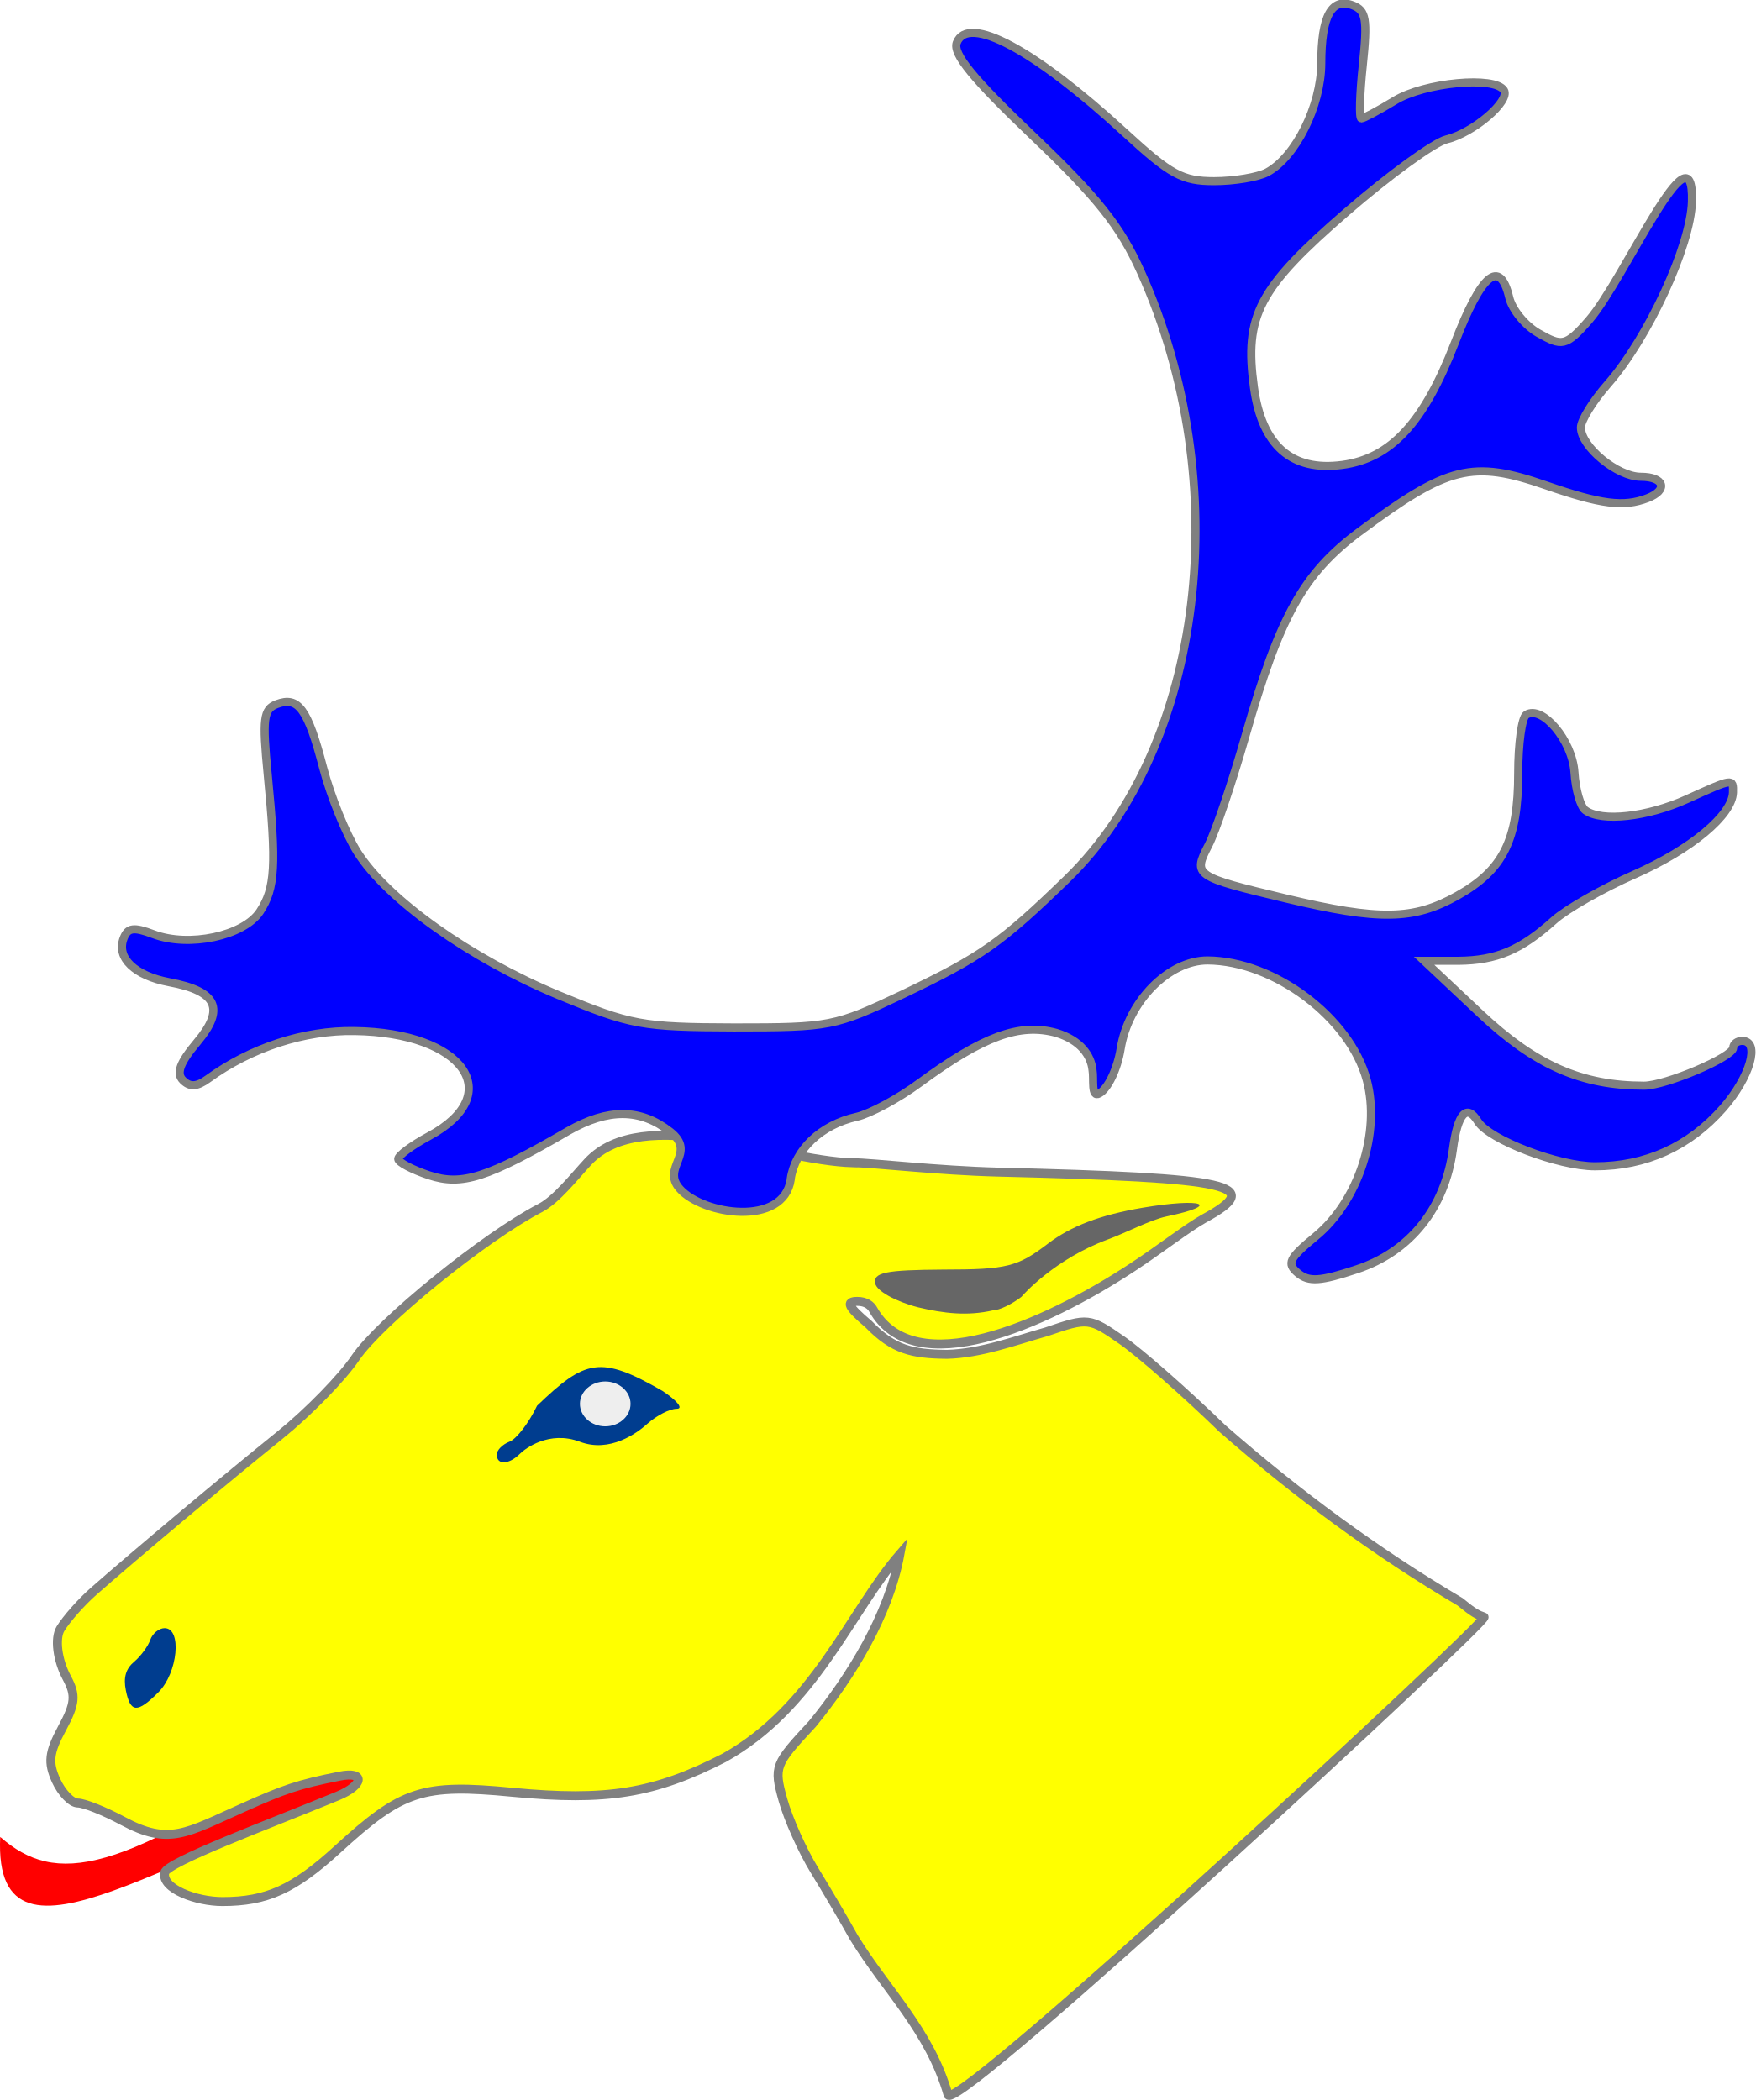
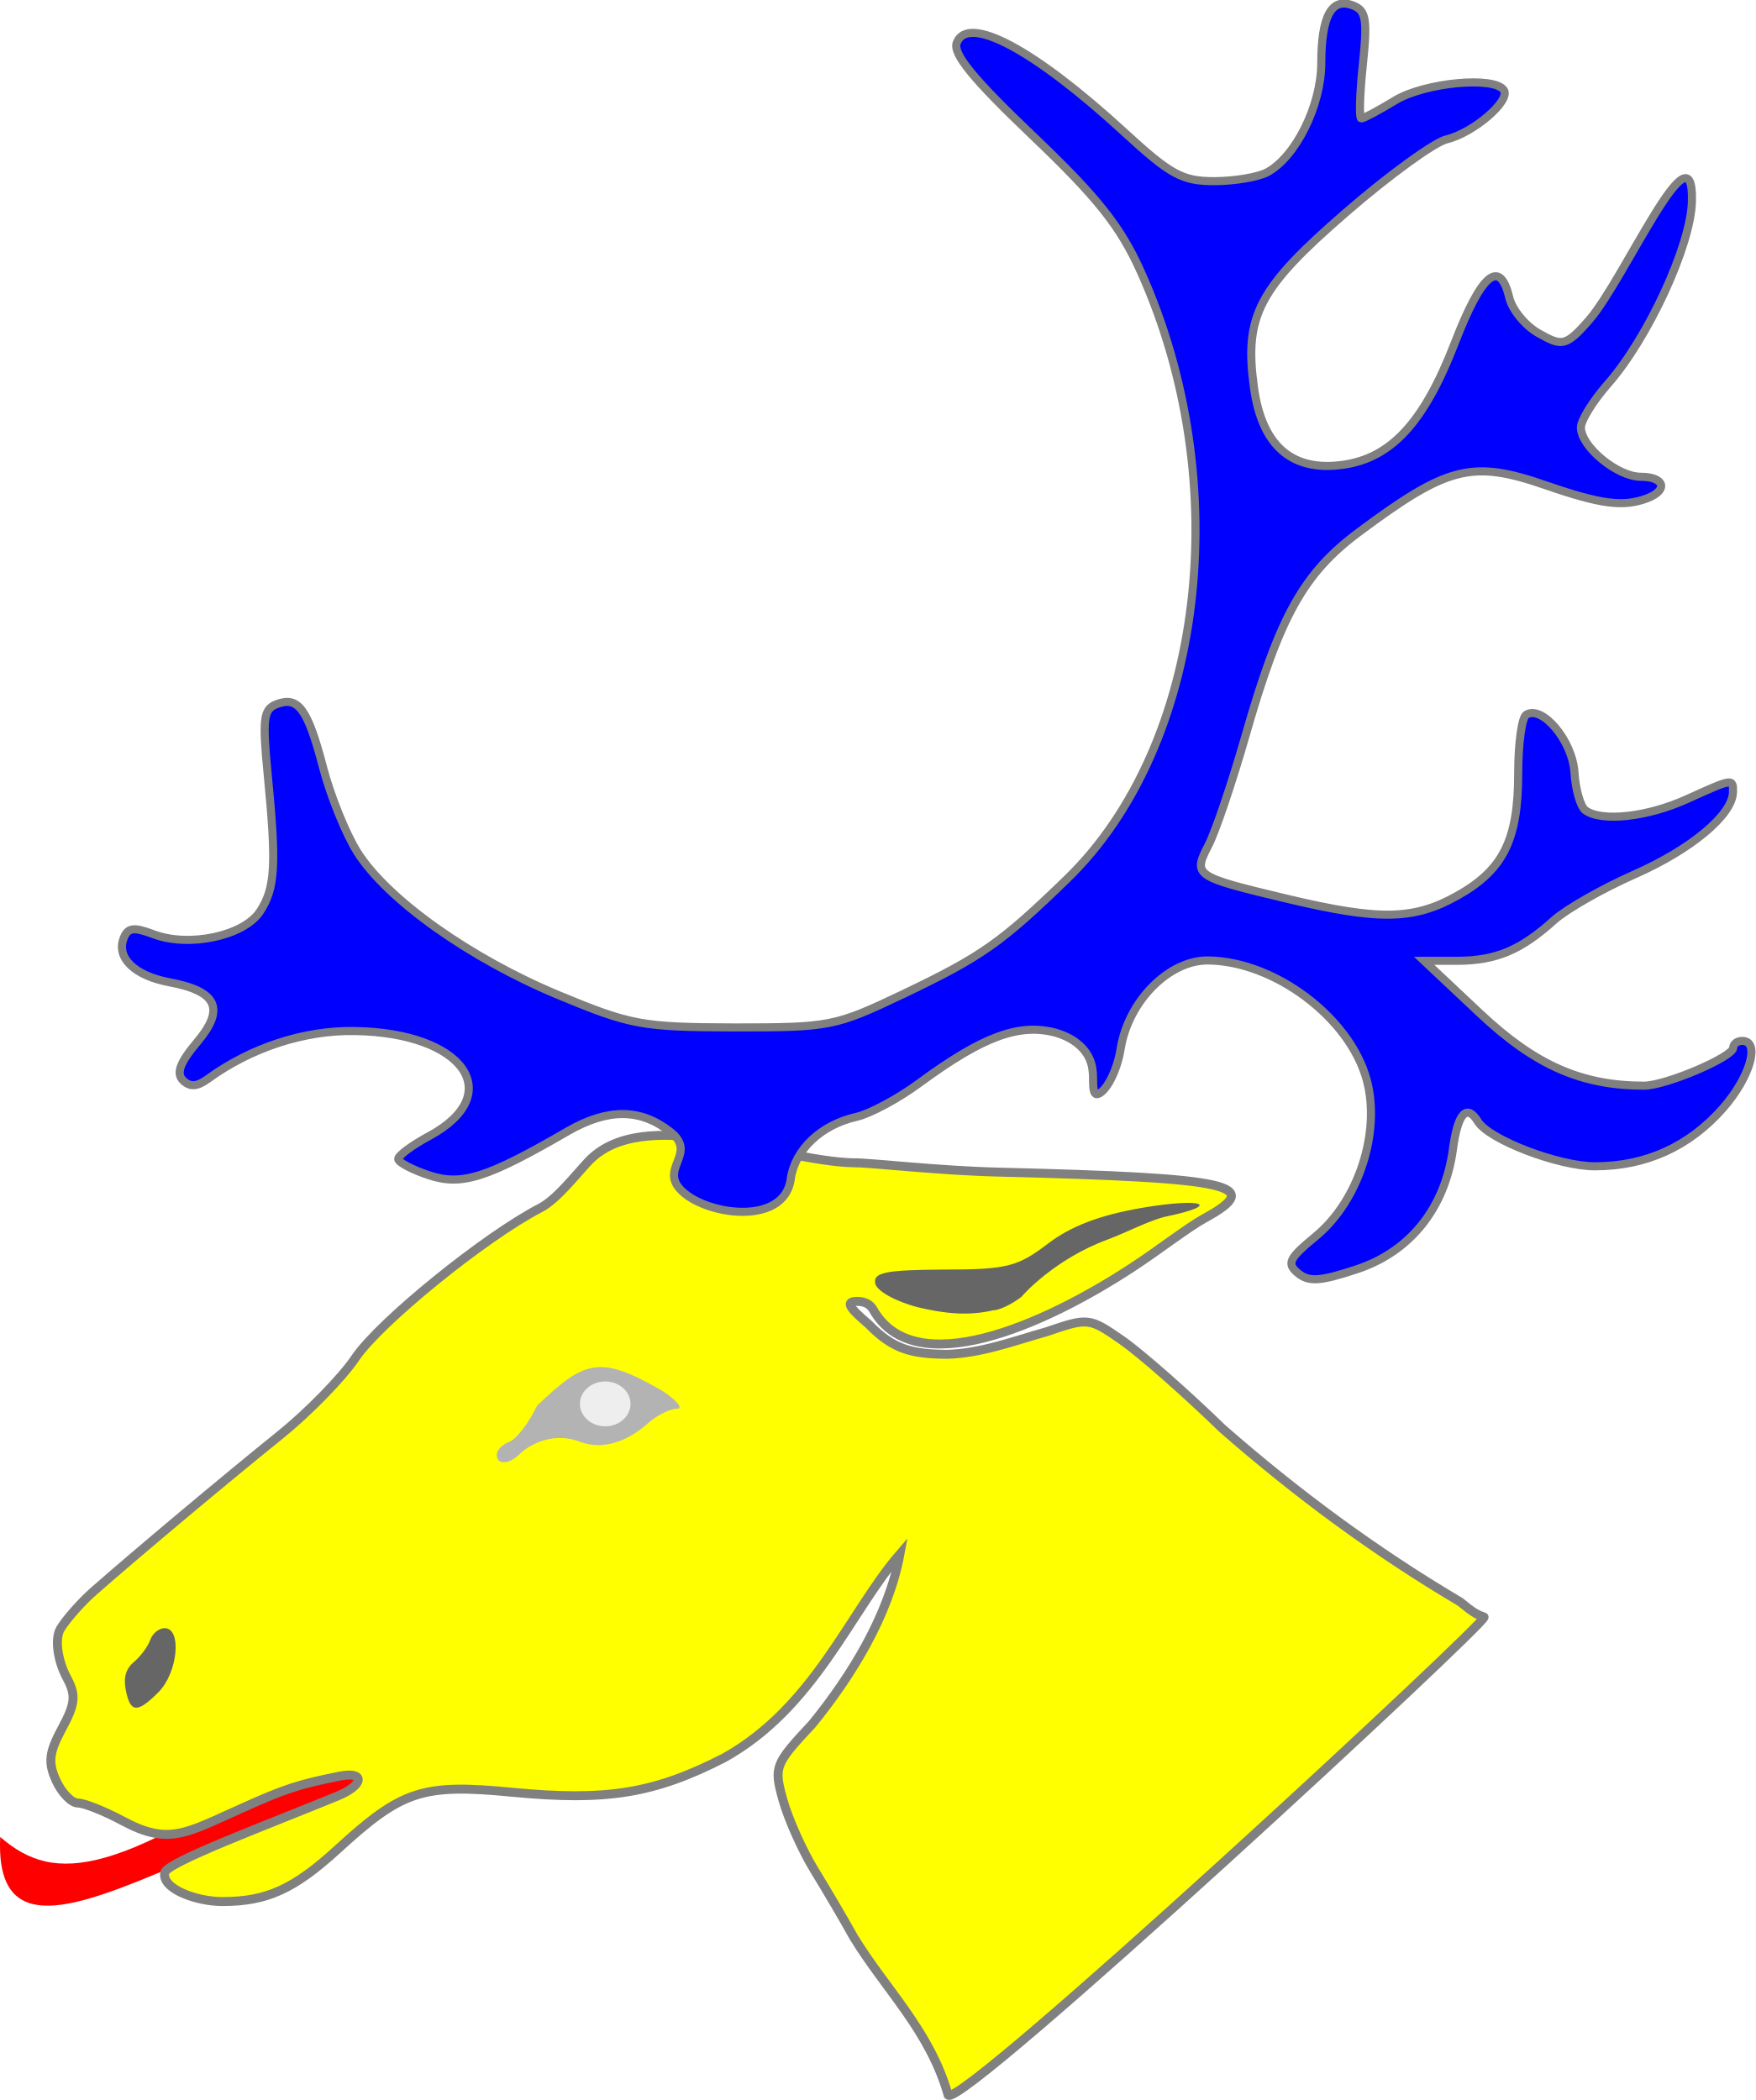
<svg xmlns="http://www.w3.org/2000/svg" id="svg4166" height="129.69" width="108.39" version="1.0">
+   <defs id="defs17" />
  <g id="body" transform="matrix(0.55321,0,0,0.55321,-19.222,-17.665)">
    <g style="fill:#ff0000" id="langued">
      <path d="m 71.294,225.23 c -23.39,16.39 -30.341,17.13 -36.525,11.77 -0.843,17.87 21.307,-0.65 40.036,-3.87 0,0 6.145,-7.9 -3.511,-7.9 z" id="path2825" style="fill:#ff0000" />
    </g>
    <path style="fill:#ffff00;stroke:#808080" id="path1875" d="m 129.94,161.73 c 2.1,0 9.38,0.88 16.25,1.05 26.23,0.64 29.8,1.44 22.96,5.17 -1.77,0.97 -5.19,3.61 -7.94,5.41 -10.11,6.65 -24.46,12.88 -29.02,4.75 -0.24,-0.44 -0.79,-0.9 -1.75,-0.9 -1.34,0 -1.05,0.6 1.25,2.55 2.77,2.86 4.88,3.32 8.75,3.36 3.78,-0.1 7.51,-1.5 11.11,-2.52 4.66,-1.59 4.77,-1.58 8.43,0.96 2.04,1.42 7.08,5.85 11.21,9.86 8.29,7.26 17.06,13.74 26.5,19.32 1.57,1.29 1.95,1.45 2.69,1.71 0.73,0.26 -58.3,54.95 -59.81,53.37 -2.04,-7.19 -6.92,-11.71 -10.53,-17.61 -1.07,-1.93 -3.05,-5.3 -4.4,-7.5 -1.35,-2.2 -2.92,-5.73 -3.51,-7.84 -1.03,-3.71 -0.93,-3.97 3.29,-8.5 4.32,-5.31 8.5,-12.07 9.77,-18.96 -5.56,6.42 -9.5,17.11 -19.63,22.76 -7.79,3.99 -13.1,4.85 -23.633,3.84 -10.056,-0.97 -12.279,-0.24 -19.494,6.36 -4.877,4.46 -7.915,5.84 -12.867,5.84 -2.864,0 -6.784,-1.4 -6.438,-3.22 0.22,-1.17 11.572,-5.38 19.337,-8.58 2.896,-1.2 3.07,-2.78 0.186,-2.2 -4.674,0.93 -6.197,1.47 -10.737,3.5 -6.424,2.86 -8.273,4.28 -13.462,1.5 -2.053,-1.1 -4.311,-2 -5.018,-2 -0.708,0 -1.798,-1.13 -2.424,-2.5 -0.922,-2.02 -0.798,-3.13 0.652,-5.82 1.502,-2.79 1.588,-3.7 0.537,-5.67 -1.052,-1.96 -1.355,-4.4 -0.7,-5.47 0.655,-1.08 2.316,-2.96 3.691,-4.17 4.351,-3.84 14.922,-12.71 20.816,-17.45 3.126,-2.52 6.908,-6.39 8.404,-8.61 2.716,-4.02 14.445,-13.54 20.641,-16.74 1.804,-0.94 3.813,-3.53 5.309,-5.14 6.16,-6.61 20.94,-0.15 29.58,0.1 z" />
    <path style="fill:#666666" id="Ear" d="m 137.2,177.87 c -2.51,-0.65 -4.62,-1.83 -4.77,-2.66 -0.23,-1.23 1.15,-1.51 7.63,-1.55 7.11,0 8.28,-0.33 11.64,-2.89 2.58,-1.97 5.85,-3.21 10.55,-4.01 6.73,-1.14 8.95,-0.34 2.68,0.97 -1.78,0.37 -4.58,1.85 -6.55,2.57 -5.85,2.15 -9.42,6.13 -9.63,6.4 -1.07,0.83 -2.49,1.51 -3.17,1.51 -2.87,0.66 -5.51,0.34 -8.38,-0.34 z" />
-     <path style="fill:#003d8f" id="Nose" d="m 48.789,220.62 c -0.286,-1.43 0,-2.4 0.928,-3.18 0.736,-0.62 1.545,-1.71 1.798,-2.44 0.252,-0.72 0.975,-1.31 1.606,-1.31 1.954,0 1.472,4.99 -0.691,7.15 -2.364,2.37 -3.134,2.32 -3.641,-0.22 z" />
+     <path style="fill:#666666" id="Nose" d="m 48.789,220.62 c -0.286,-1.43 0,-2.4 0.928,-3.18 0.736,-0.62 1.545,-1.71 1.798,-2.44 0.252,-0.72 0.975,-1.31 1.606,-1.31 1.954,0 1.472,4.99 -0.691,7.15 -2.364,2.37 -3.134,2.32 -3.641,-0.22 z" />
    <g id="Eye">
-       <path style="fill:#003d8f" id="path2025" d="m 90.19,194.31 c 0,-0.49 0.641,-1.14 1.425,-1.44 0.783,-0.3 2.165,-2.1 3.071,-4.01 5.374,-5.16 7.044,-5.67 14.004,-1.65 1.65,1.09 2.36,1.99 1.58,1.99 -0.78,0 -2.25,0.76 -3.27,1.67 -1.13,1.03 -4.18,3.28 -7.534,2.01 -3.442,-1.3 -6.141,0.79 -6.686,1.34 -1.232,1.23 -2.59,1.28 -2.59,0.1 z" />
+       <path style="fill:#b3b3b3" id="path2025" d="m 90.19,194.31 c 0,-0.49 0.641,-1.14 1.425,-1.44 0.783,-0.3 2.165,-2.1 3.071,-4.01 5.374,-5.16 7.044,-5.67 14.004,-1.65 1.65,1.09 2.36,1.99 1.58,1.99 -0.78,0 -2.25,0.76 -3.27,1.67 -1.13,1.03 -4.18,3.28 -7.534,2.01 -3.442,-1.3 -6.141,0.79 -6.686,1.34 -1.232,1.23 -2.59,1.28 -2.59,0.1 z" />
      <path style="fill:#eeeeee" id="use1973" d="m 105.12,188.65 c 0,-1.37 -1.27,-2.5 -2.82,-2.5 -1.56,0 -2.83,1.13 -2.83,2.5 0,1.38 1.27,2.51 2.83,2.51 1.55,0 2.82,-1.13 2.82,-2.51 z" />
    </g>
    <g id="attired">
      <path d="m 123,163.6 c -0.79,5.32 -9.8,3.97 -12.39,1.04 -2.11,-2.38 1.96,-3.99 -1.05,-6.36 -3.33,-2.62 -6.94,-2.63 -11.385,-0.1 -9.055,5.26 -11.888,6.16 -15.524,4.96 -1.904,-0.63 -3.461,-1.45 -3.461,-1.83 0,-0.39 1.549,-1.53 3.442,-2.55 8.718,-4.7 3.859,-11.56 -8.303,-11.73 -5.636,-0.1 -11.587,1.86 -16.361,5.33 -1.237,0.9 -2.028,0.95 -2.806,0.17 -0.779,-0.78 -0.334,-1.98 1.578,-4.25 3.158,-3.75 2.256,-5.7 -3.114,-6.7 -3.853,-0.73 -5.921,-2.72 -5.083,-4.9 0.461,-1.2 1.126,-1.29 3.317,-0.46 3.967,1.51 10.109,0.2 11.899,-2.53 1.708,-2.6 1.852,-5.15 0.869,-15.26 -0.611,-6.29 -0.481,-7.32 0.997,-7.89 2.411,-0.92 3.47,0.52 5.185,7.09 0.828,3.17 2.547,7.41 3.821,9.43 3.345,5.3 12.578,11.86 22.469,15.97 8.05,3.34 9.29,3.57 19.59,3.6 10.67,0 11.24,-0.1 18.83,-3.71 8.79,-4.2 10.98,-5.74 18.34,-12.89 15.28,-14.85 18.83,-44.191 8.2,-67.787 -2.29,-5.074 -4.8,-8.235 -12.03,-15.136 -6.71,-6.401 -8.97,-9.171 -8.5,-10.406 1.24,-3.213 8.66,0.756 18.74,10.026 5.13,4.717 6.44,5.429 9.98,5.429 2.24,0 4.9,-0.445 5.92,-0.988 3.17,-1.696 6.02,-7.428 6.04,-12.131 0,-5.31 1.15,-7.413 3.52,-6.505 1.49,0.572 1.65,1.533 1.12,6.646 -0.35,3.288 -0.42,5.978 -0.17,5.978 0.25,0 1.94,-0.899 3.74,-1.997 3.31,-2.023 11.18,-2.765 12.18,-1.149 0.74,1.203 -3.42,4.765 -6.41,5.483 -1.37,0.331 -6.4,3.978 -11.16,8.105 -9.81,8.49 -11.44,11.584 -10.33,19.594 0.89,6.488 4.2,9.393 9.85,8.639 5.44,-0.726 9.12,-4.71 12.56,-13.61 2.99,-7.757 5.04,-9.469 6.08,-5.081 0.32,1.367 1.8,3.166 3.28,3.997 2.57,1.442 3.01,1.544 5.64,-1.485 3.95,-4.548 11.73,-22.477 11.47,-13.212 -0.13,4.928 -4.89,15.244 -9.41,20.388 -1.64,1.869 -2.98,4.039 -2.98,4.823 0,2.153 4.07,5.505 6.69,5.505 2.64,0 3.09,1.486 0.73,2.393 -2.65,1.015 -5.15,0.698 -11.31,-1.433 -8.24,-2.854 -10.95,-2.18 -20.86,5.195 -6.2,4.613 -8.87,9.409 -12.69,22.779 -1.49,5.2 -3.34,10.68 -4.13,12.2 -1.75,3.38 -1.58,3.5 8.67,5.95 10.39,2.48 14.24,2.42 19.11,-0.32 5.13,-2.88 6.79,-6.23 6.79,-13.66 0,-3.29 0.4,-6.24 0.9,-6.54 1.79,-1.11 5.16,2.91 5.38,6.44 0.12,1.92 0.67,3.83 1.22,4.23 1.8,1.32 6.92,0.76 11.36,-1.26 5.14,-2.33 5.15,-2.33 5.11,-0.72 -0.1,2.52 -4.64,6.33 -10.97,9.13 -3.57,1.57 -7.62,3.88 -9,5.12 -3.7,3.34 -6.43,4.49 -10.68,4.53 h -3.82 l 6.26,5.89 c 6.14,5.77 11.31,8.05 18.28,8.05 2.43,0 9.96,-3.21 9.96,-4.24 0,-0.42 0.45,-0.76 1,-0.76 2.05,0 0.9,4.04 -2.14,7.51 -3.77,4.29 -8.61,6.49 -14.29,6.49 -4.07,0 -11.81,-2.96 -13.07,-5 -1.24,-2.02 -2.25,-0.91 -2.78,3.07 -0.88,6.58 -4.77,11.45 -10.71,13.42 -4.09,1.36 -5.37,1.45 -6.59,0.44 -1.29,-1.08 -1.02,-1.64 2,-4.13 4.75,-3.92 7.25,-11.59 5.68,-17.42 -1.87,-6.97 -10.31,-13.31 -17.77,-13.36 -4.34,0 -8.85,4.56 -9.7,9.87 -0.36,2.24 -1.41,4.44 -2.38,4.98 -0.96,0.54 -0.58,-1.66 -0.76,-2.62 -0.17,-1.62 -1.32,-3.31 -4.03,-4.14 -4.1,-1.13 -8.16,0.35 -15.27,5.58 -2.37,1.75 -5.52,3.44 -7,3.78 -4.07,0.91 -6.9,3.71 -7.38,6.92 z" id="path333" style="fill:#0000ff;stroke:#808080;stroke-width:0.904" />
    </g>
  </g>
</svg>
